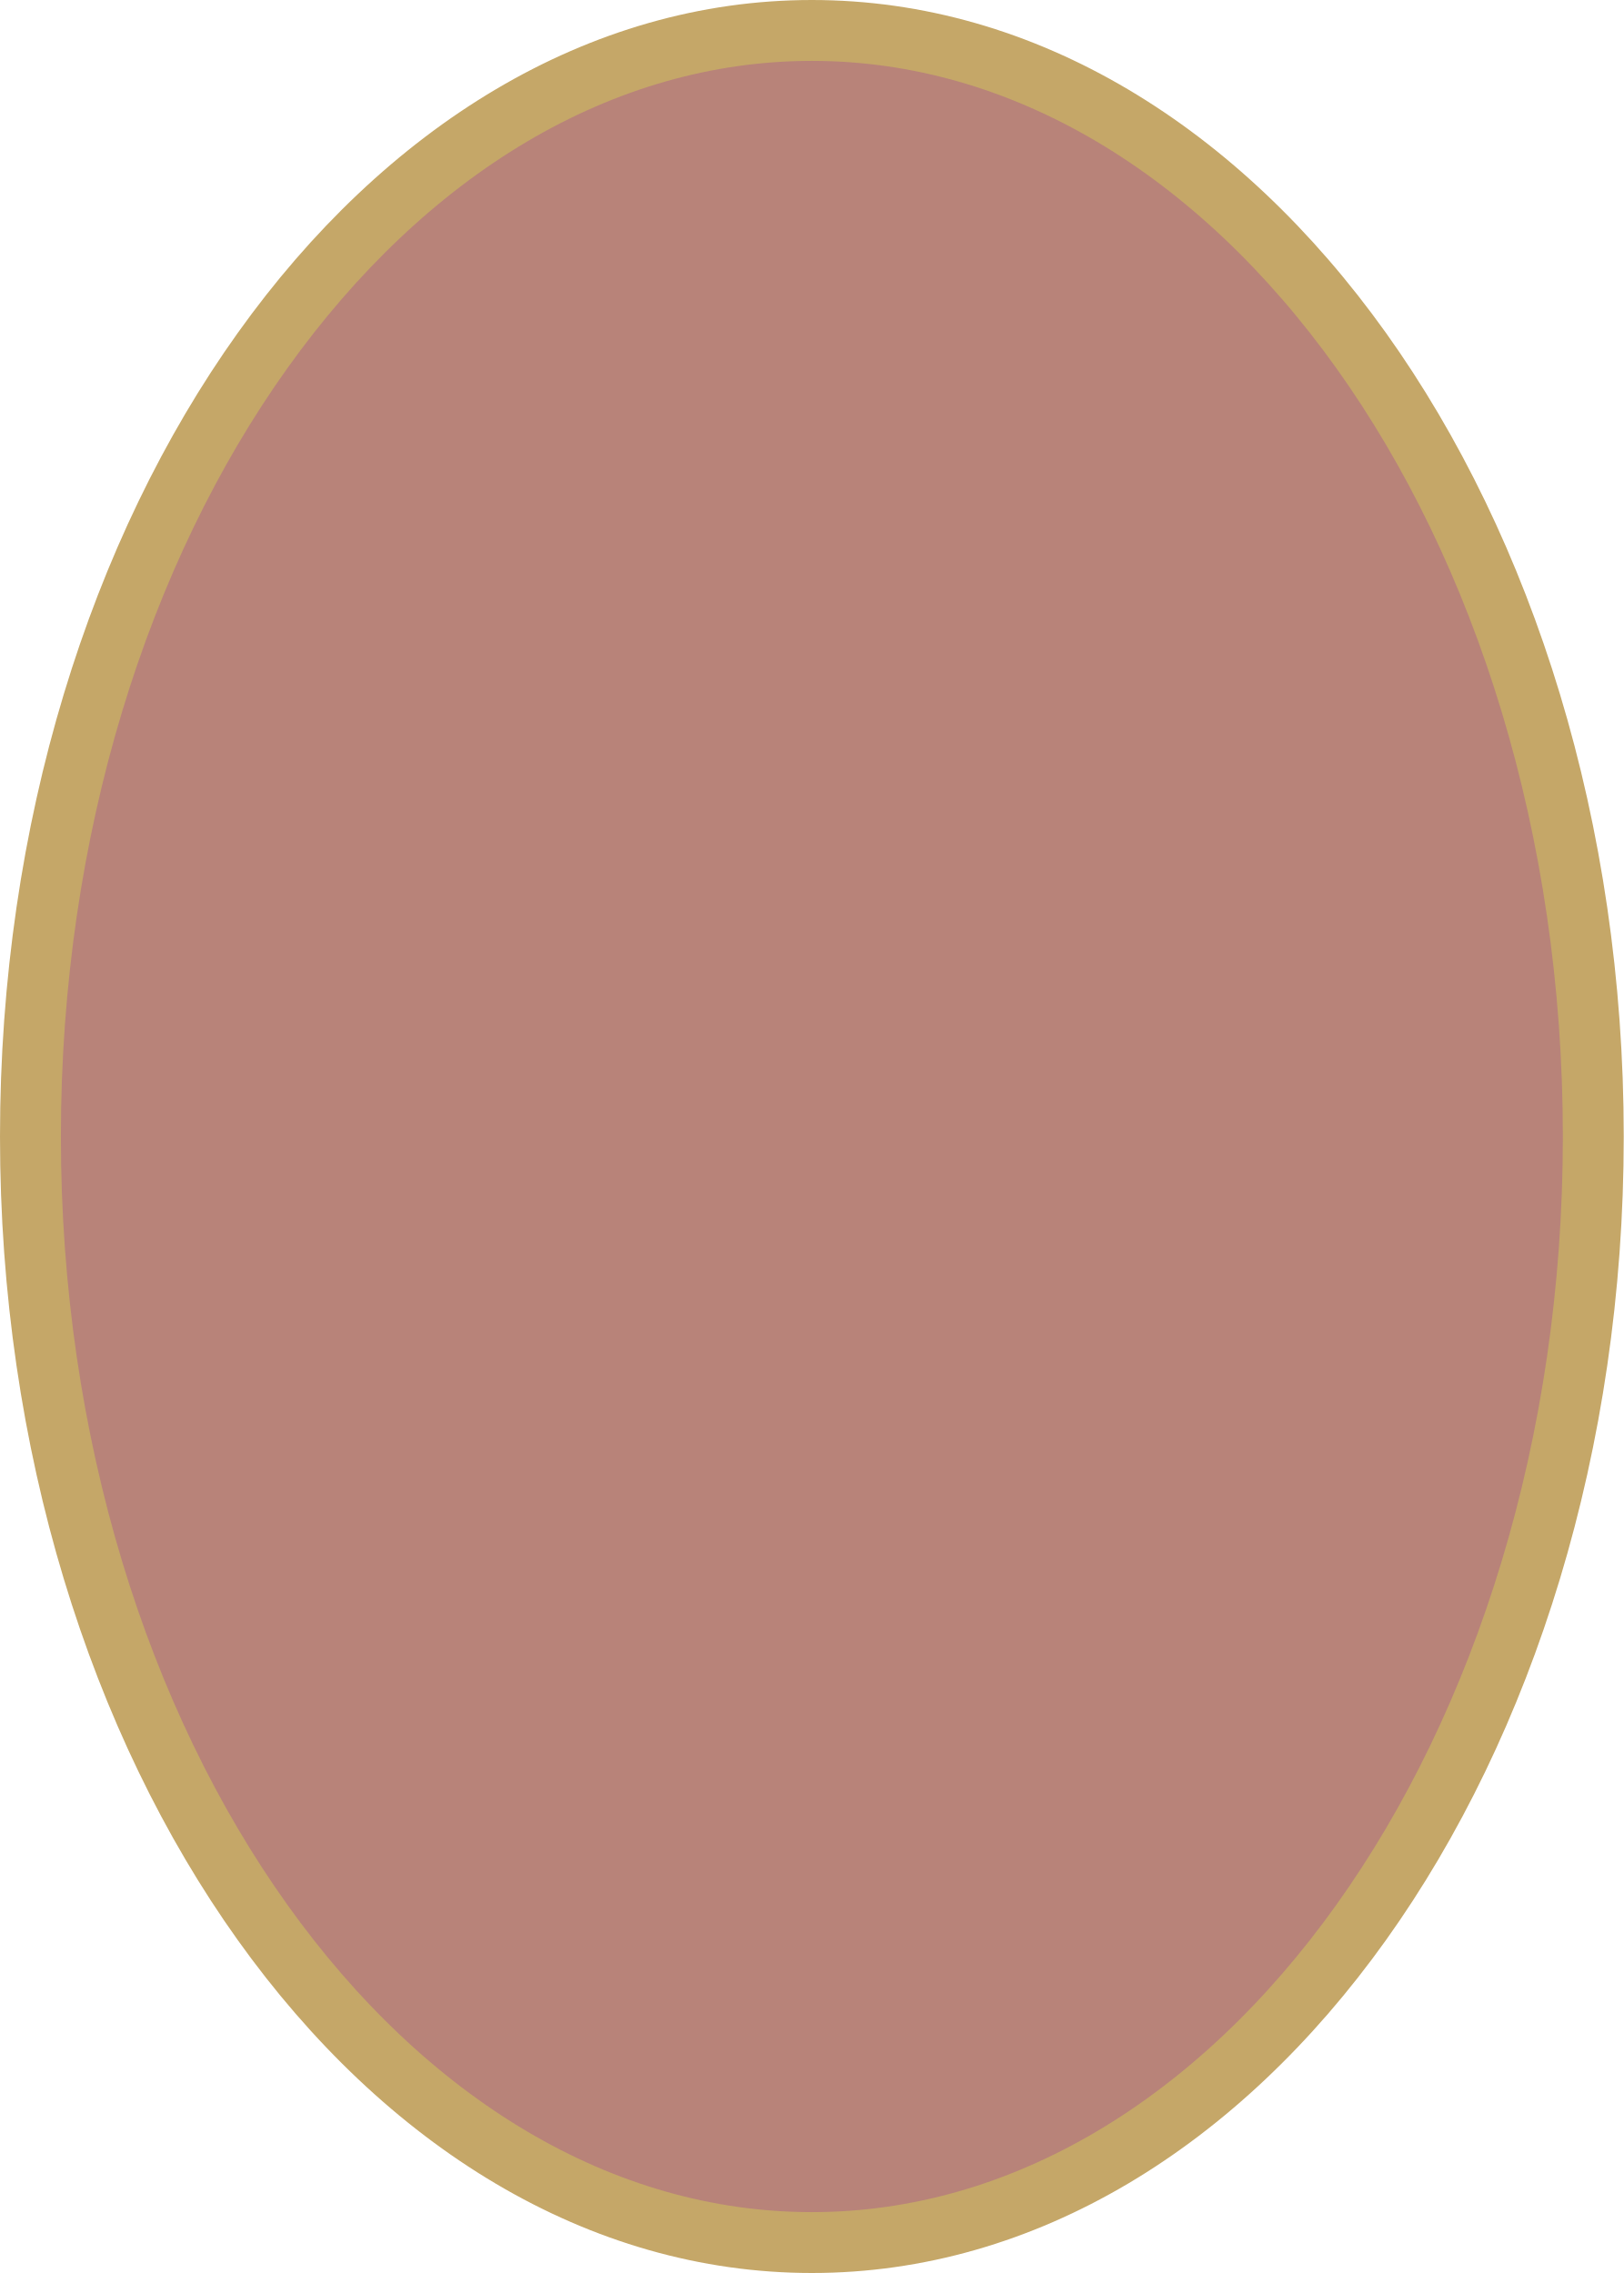
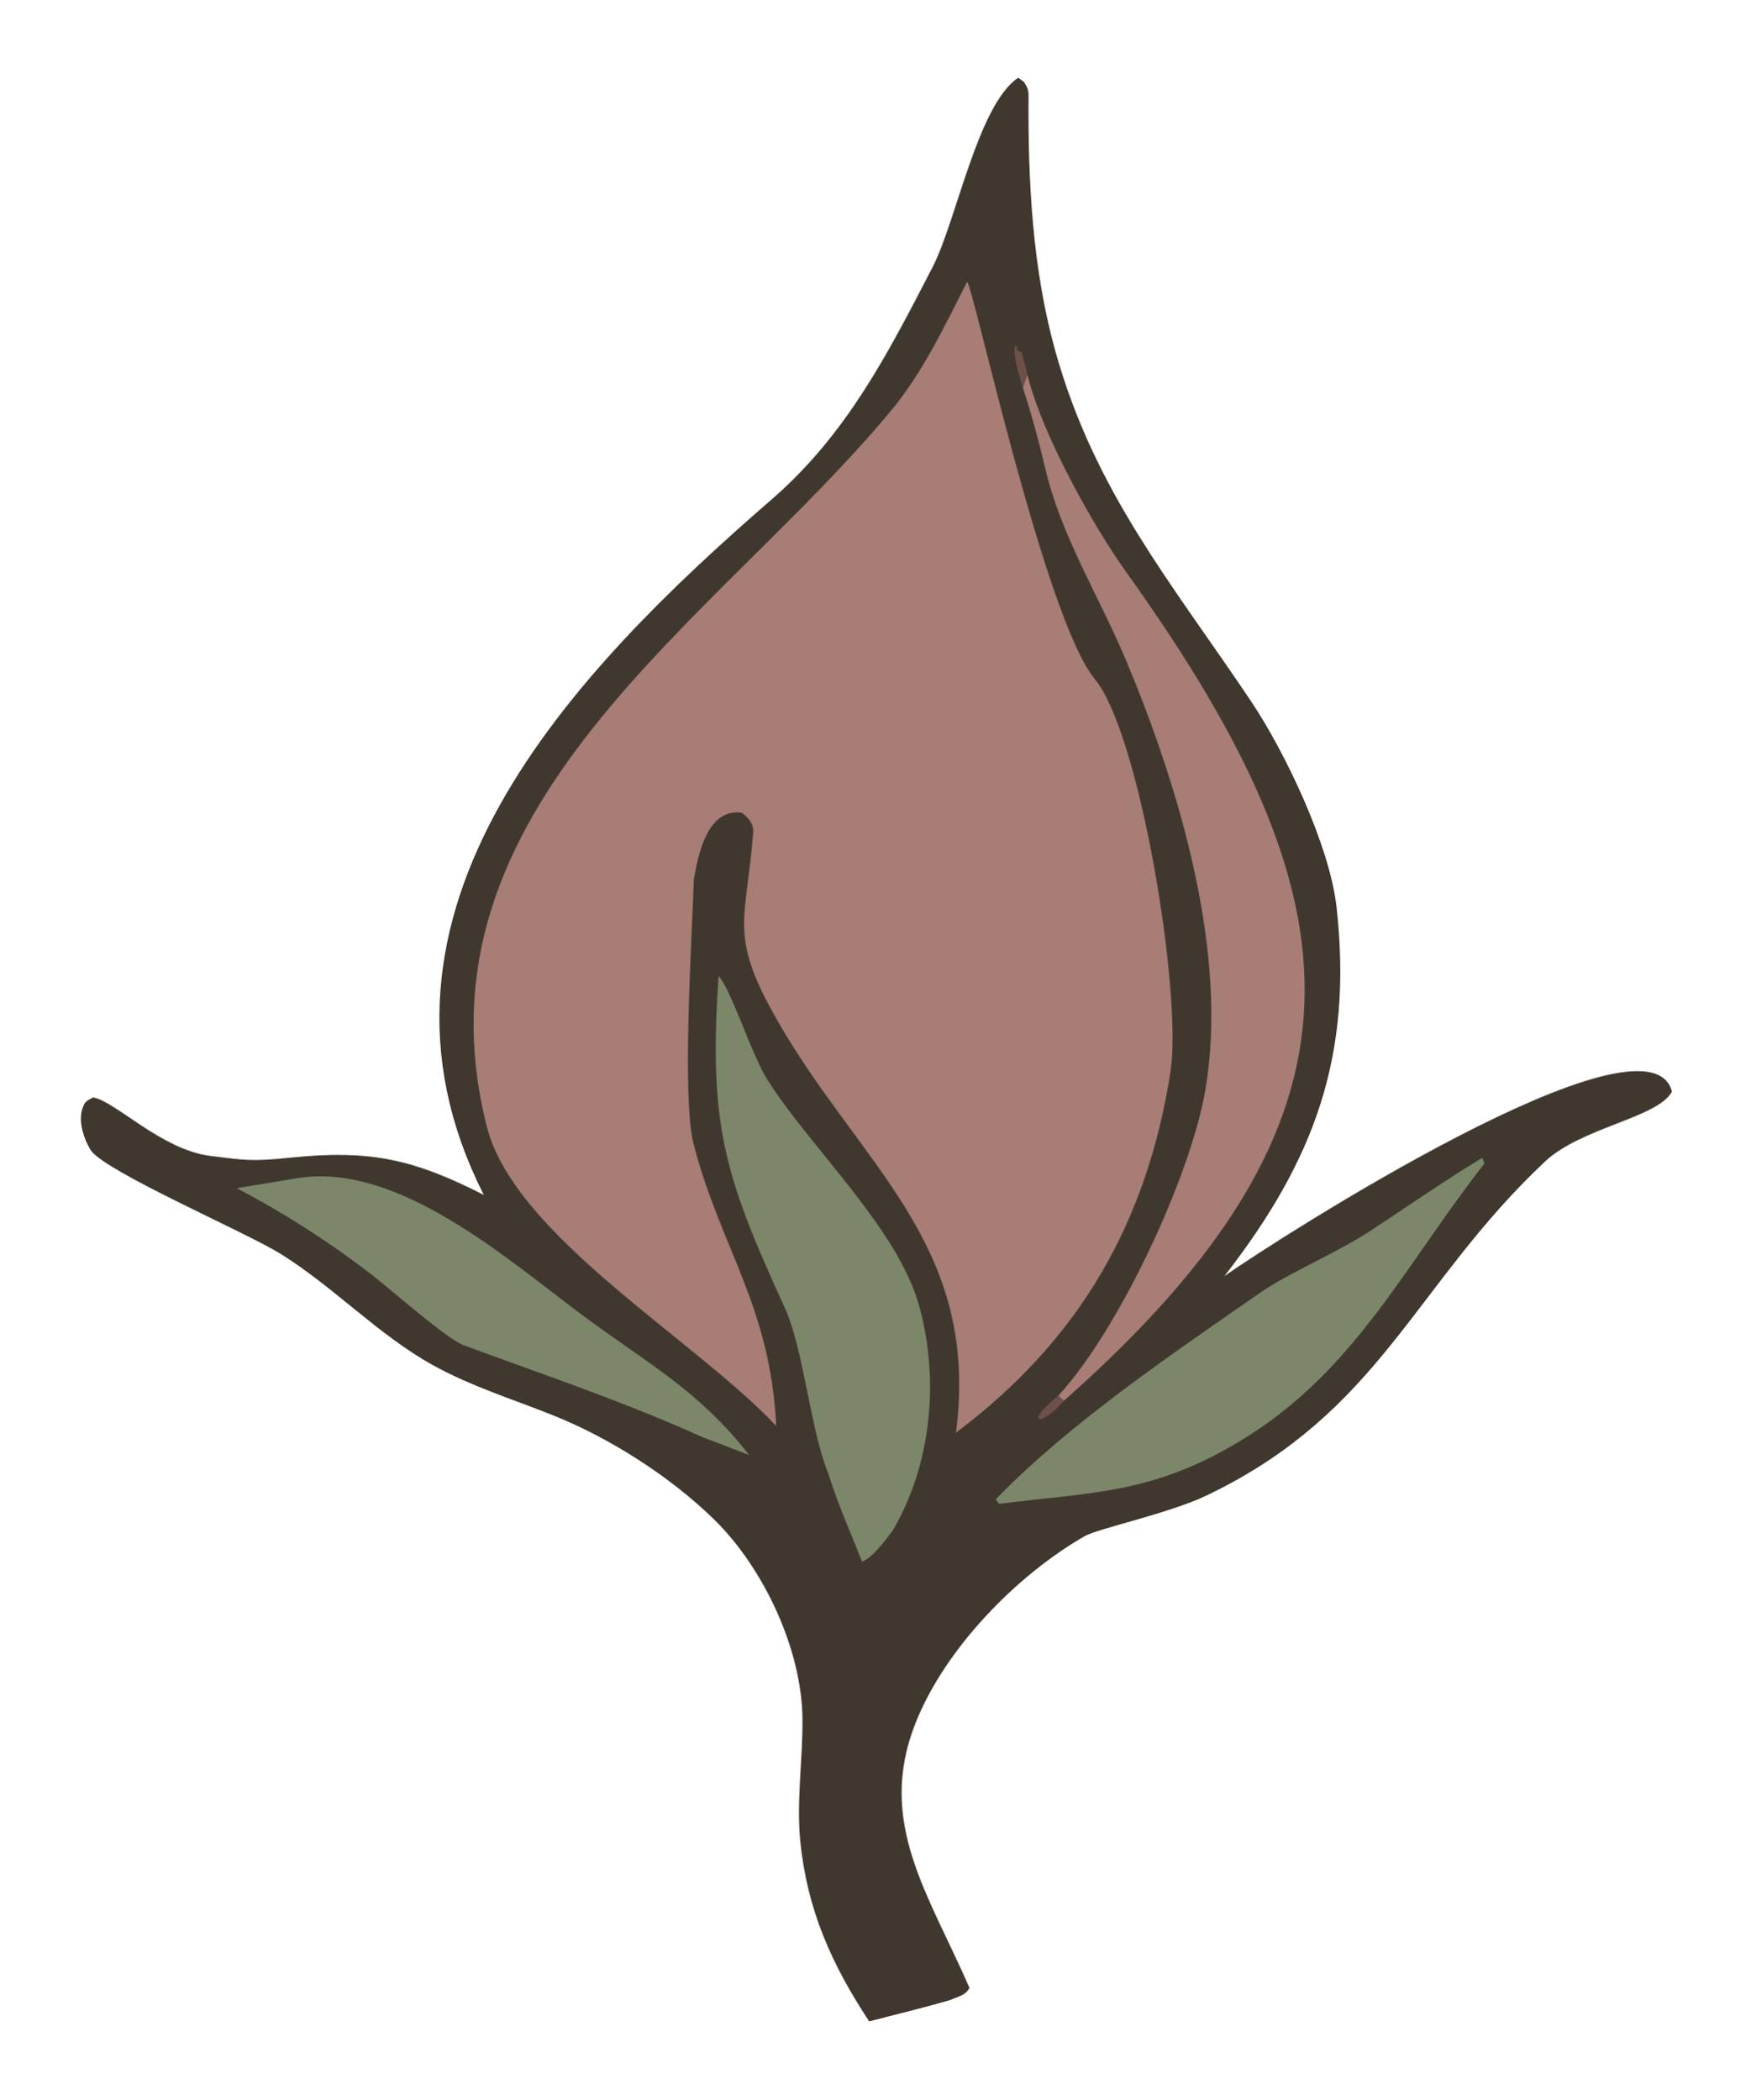
- <svg xmlns="http://www.w3.org/2000/svg" preserveAspectRatio="none" overflow="visible" style="display: block;" width="40" height="56" viewBox="0 0 40 56" fill="none">
-   <path id="Ellipse" d="M20 0.75C25.218 0.75 30.013 3.709 33.532 8.637C37.051 13.563 39.25 20.406 39.25 28C39.25 35.594 37.051 42.437 33.532 47.363C30.013 52.291 25.218 55.25 20 55.25C14.782 55.25 9.987 52.291 6.468 47.363C2.949 42.437 0.75 35.594 0.75 28C0.75 20.406 2.949 13.563 6.468 8.637C9.987 3.709 14.782 0.75 20 0.75Z" fill="#B88379" stroke="#C5A768" stroke-width="1.5" />
+ <svg xmlns="http://www.w3.org/2000/svg" viewBox="1097.59 409.76 465.5 558.7" width="466" height="559" fill="none">
+   <defs>
+     <linearGradient id="Gradient1" gradientUnits="userSpaceOnUse" x1="651.397" y1="550.954" x2="659.697" y2="543.13">
+       <stop class="stop0" offset="0" stop-opacity="1" stop-color="#7C876A" />
+       <stop class="stop1" offset="1" stop-opacity="1" stop-color="#7C876A" />
+     </linearGradient>
+   </defs>
+   <path transform="translate(0,0)" fill="#40382F" d="M 1368.4 430.449 L 1369.91 431.515 C 1370.73 432.795 1371.16 433.506 1371.17 435.079 C 1371 457.82 1372.18 481.181 1378.25 503.014 C 1388.71 540.667 1409.29 564.923 1430.37 596.38 C 1439.41 609.871 1451.31 634.765 1453.14 651.194 C 1457.52 690.72 1447.32 718.496 1423.31 749.387 C 1437.31 739.503 1536.18 676.12 1542.39 700.3 C 1538.54 707.361 1518.33 709.739 1508.51 719.001 C 1473.58 751.915 1464.98 785.535 1418.58 807.781 C 1408.62 812.553 1389.69 816.58 1386.14 818.609 C 1367.9 829.043 1348.83 848.718 1341.06 868.444 C 1330.68 894.792 1344.55 913.762 1355.47 938.877 C 1354.26 940.926 1352.7 941.03 1350.11 942.138 C 1343.4 944.114 1335.61 945.964 1328.76 947.766 C 1318.8 932.635 1312.27 918.13 1310.43 899.886 C 1309.36 889.148 1311.1 878.087 1311.01 867.303 C 1310.85 848.686 1300.62 826.946 1287.34 814.027 C 1275.69 802.7 1259.92 792.608 1244.88 786.559 C 1234.07 782.21 1222.93 778.801 1212.7 773.134 C 1198.18 765.09 1186.27 752.289 1172.13 743.478 C 1162.84 737.688 1125.06 721.454 1121.56 715.806 C 1119.78 712.925 1118.28 708.359 1119.34 704.997 C 1119.97 702.992 1120.36 702.849 1122.19 701.859 C 1127.82 702.529 1140.39 715.845 1153.52 717.42 C 1162.66 718.515 1163.94 718.991 1175.09 717.843 C 1196.19 715.671 1207.81 718.418 1226.2 727.792 C 1187.88 652.214 1250.61 587.98 1302.83 542.66 C 1322.77 525.353 1333.7 503.959 1345.59 480.935 C 1352.08 468.37 1357.59 437.808 1368.4 430.449 z" />
+   <path transform="translate(0,0)" fill="#A77D75" d="M 1354.84 484.739 C 1356.58 486.483 1375.54 574.491 1388.83 590.541 C 1400.84 605.052 1412.18 674.479 1408.93 695.139 C 1402.71 734.695 1385.12 766.114 1351.86 791.072 C 1358.5 740.141 1325.3 719.286 1303.24 679.444 C 1291.51 658.267 1296.09 654.479 1297.88 631.515 C 1298.08 628.971 1296.7 627.548 1294.92 626.086 C 1285.8 624.712 1283.23 637.048 1282.1 643.878 C 1281.61 659.308 1278.86 702.065 1282.04 714.266 C 1289.29 742.125 1302.44 757.237 1304.03 789.283 C 1282.36 766.201 1234.33 738.661 1226.98 709.522 C 1205.5 624.416 1288.27 575.052 1334.73 518.871 C 1343.03 508.836 1348.95 496.349 1354.84 484.739 z" />
+   <path transform="translate(0,0)" fill="#A77D75" d="M 1370.86 509.48 L 1371.13 510.538 C 1375.21 526.019 1388.16 549.458 1397.25 562.149 C 1460.13 650.018 1466.15 706.997 1380.52 782.631 L 1379.07 781.26 C 1395.1 763.858 1413.98 723.562 1418.11 700.459 C 1424.66 663.79 1411.21 619.197 1397.16 585.616 C 1390.04 568.582 1379.74 552.341 1375.56 534.19 C 1373.97 527.356 1371.81 519.433 1369.65 512.881 L 1370.86 509.48 z" />
+   <path transform="translate(0,0)" fill="#7C876A" d="M 1288.68 669.517 C 1292.07 673.177 1297.44 690.455 1301.66 697.116 C 1313.45 715.714 1336.41 736.653 1342.14 757.616 C 1347.45 777.075 1345.36 799.473 1335.02 817.136 C 1333.25 819.471 1329.47 824.607 1326.86 825.374 C 1323.67 817.265 1320.59 810.543 1317.97 802.189 C 1313.14 790.502 1311.26 768.675 1306.37 757.992 C 1290.09 722.441 1286.02 709.136 1288.68 669.517 z" />
+   <path transform="translate(0,0)" fill="#7C876A" d="M 1491.84 717.957 C 1492.14 718.257 1492.29 718.99 1492.46 719.482 C 1471.02 746.811 1457.92 775.061 1427.2 793.457 C 1403.94 807.384 1388.51 806.859 1363.31 810.011 L 1362.44 808.817 C 1381.8 788.734 1409.59 769.966 1432.7 753.891 C 1440.27 748.626 1453.35 743.087 1461.72 737.619 C 1471.82 731.018 1481.52 724.201 1491.84 717.957 z" />
+   <path transform="translate(0,0)" fill="#7C876A" d="M 1176.66 723.334 C 1203.29 718.987 1232.48 744.925 1252.25 759.655 C 1269.18 772.274 1283.58 779.865 1296.79 797.009 L 1284.29 792.218 C 1263.56 782.832 1241.93 775.598 1220.75 767.76 C 1216.43 766.16 1201.41 752.935 1196.44 749.063 C 1185.15 740.353 1173.12 732.637 1160.49 726.002 L 1176.66 723.334 z" />
+   <path transform="translate(0,0)" fill="#6E4F49" d="M 1369.65 512.881 C 1369.11 510.962 1366.42 502.99 1367.83 501.659 C 1367.88 501.91 1367.94 502.161 1368 502.412 L 1368.37 501.752 L 1367.99 502.983 L 1369.33 503.504 C 1369.8 505.562 1370.49 507.485 1370.86 509.48 L 1369.65 512.881 z" />
+   <path transform="translate(0,0)" fill="#6E4F49" d="M 1379.07 781.26 L 1380.52 782.631 C 1374.44 789.743 1369.62 788.818 1379.07 781.26 z" />
</svg>
